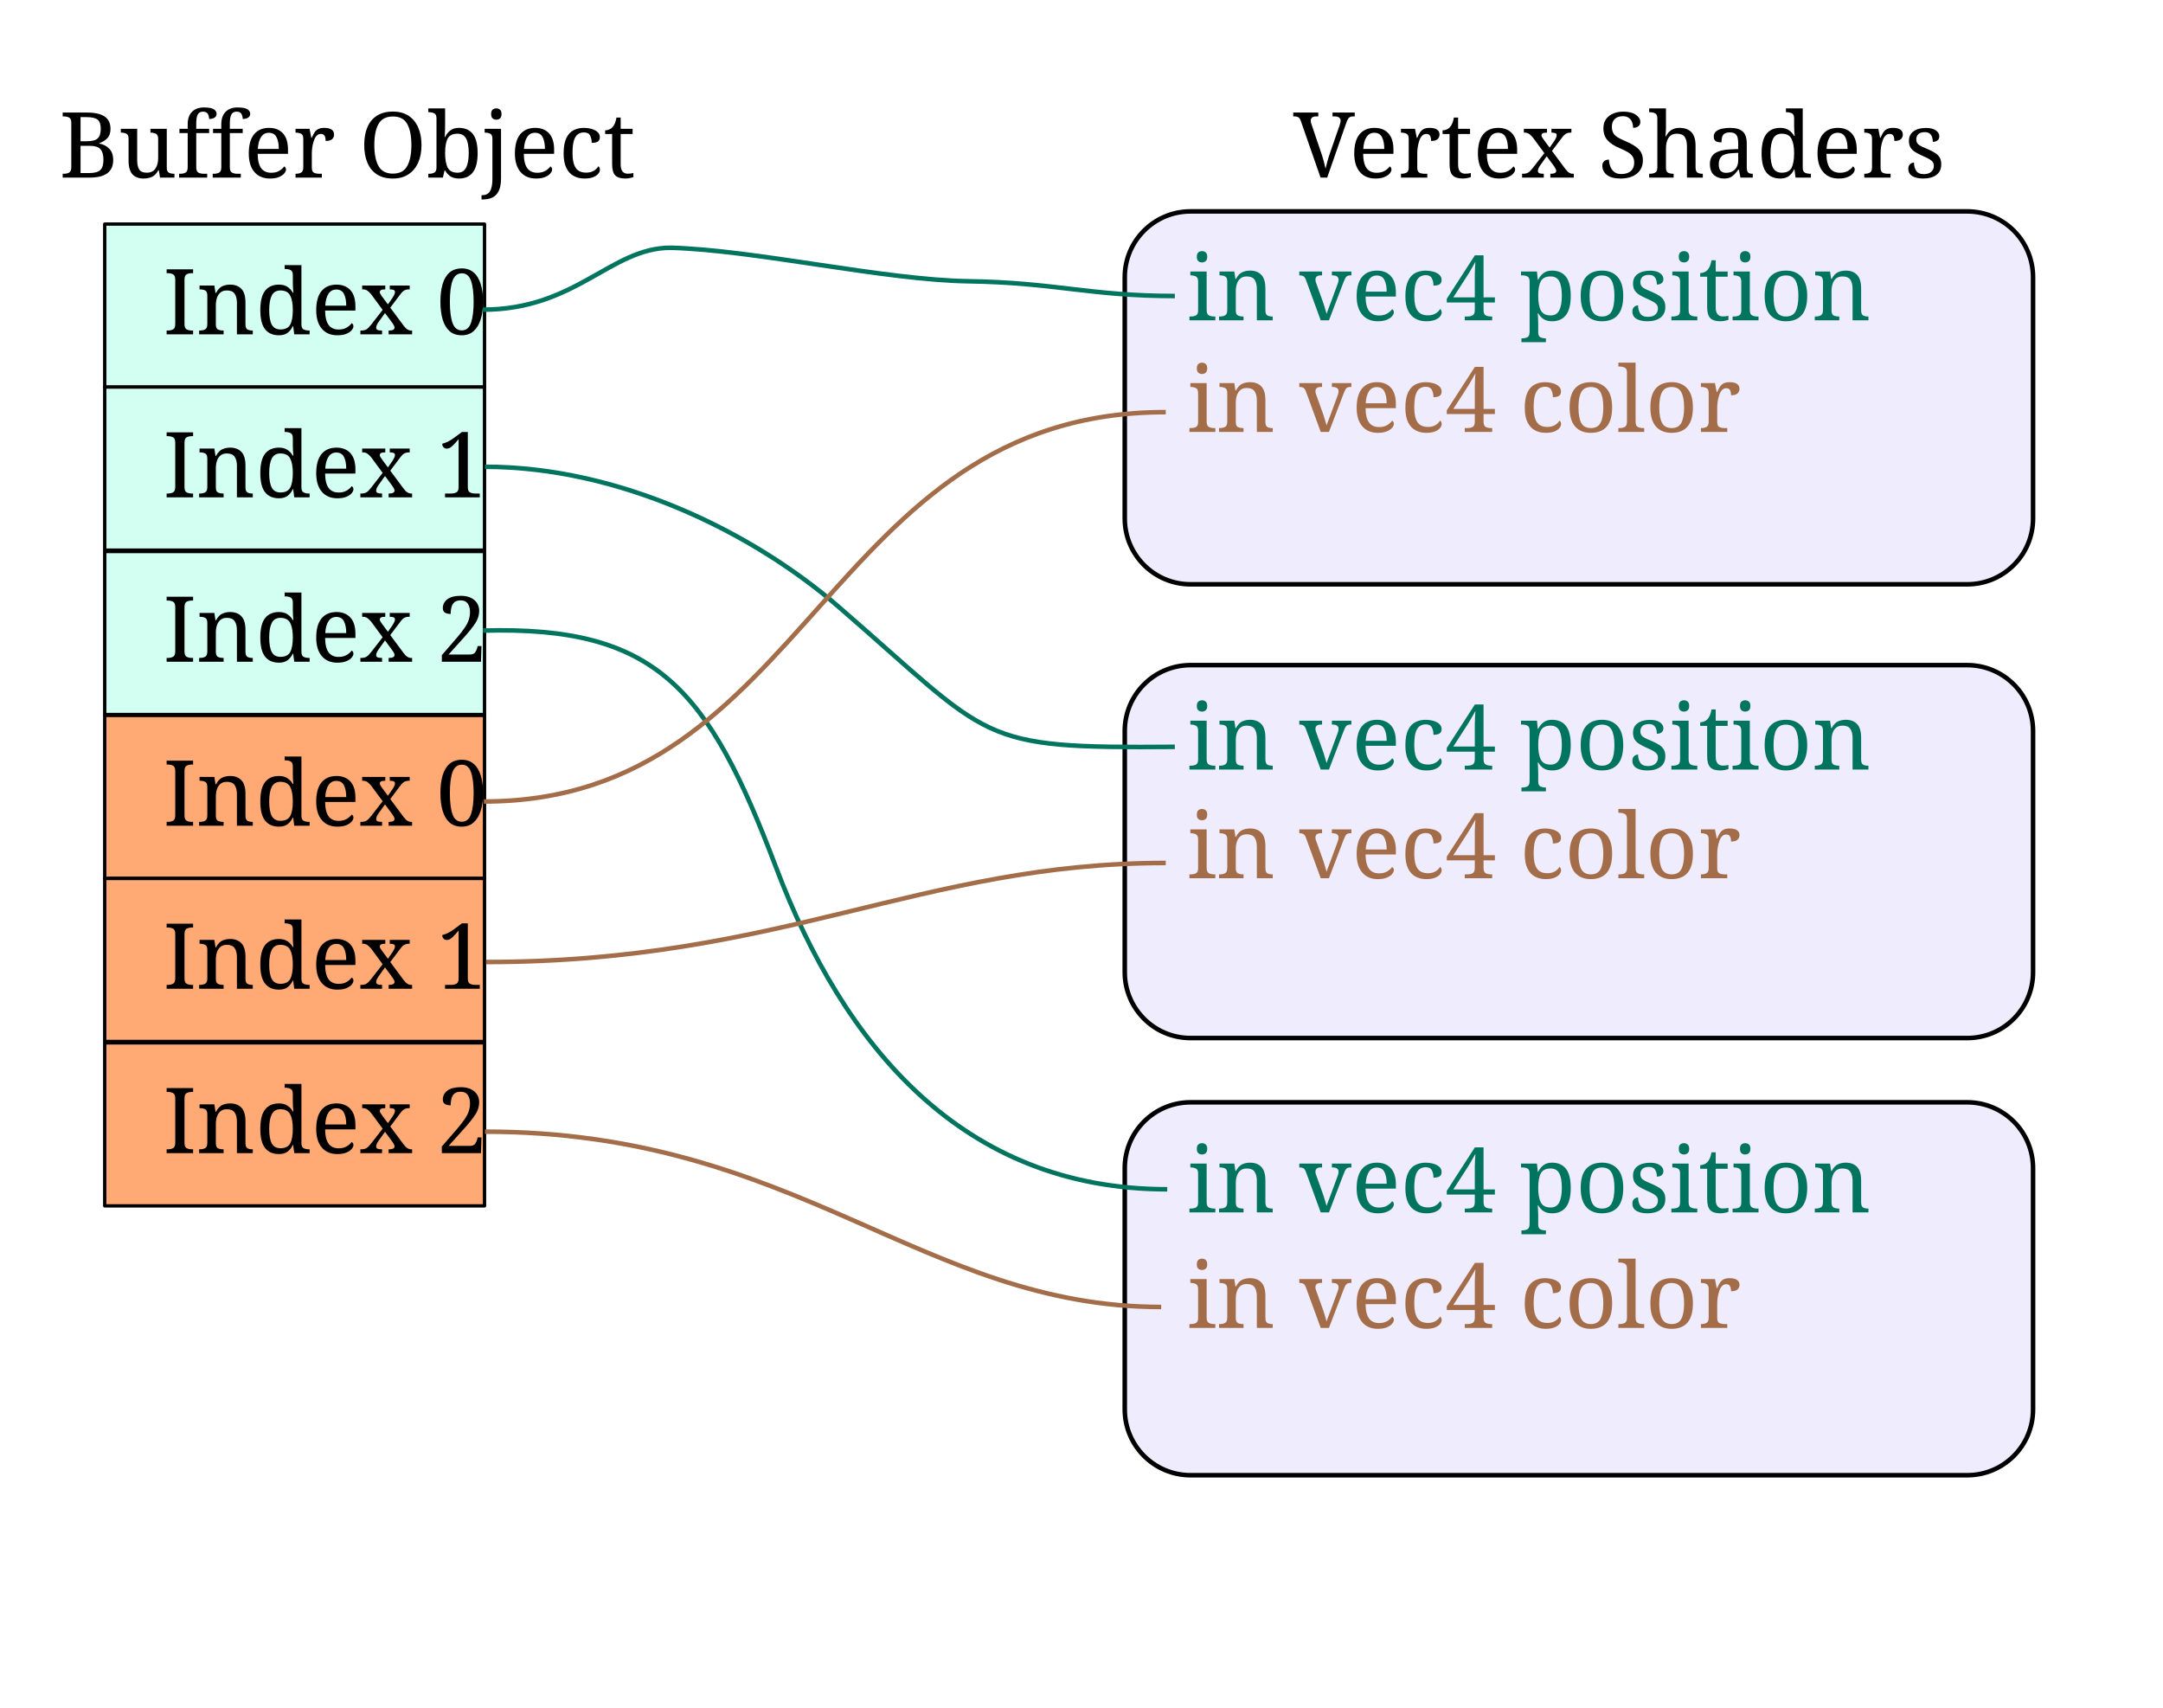
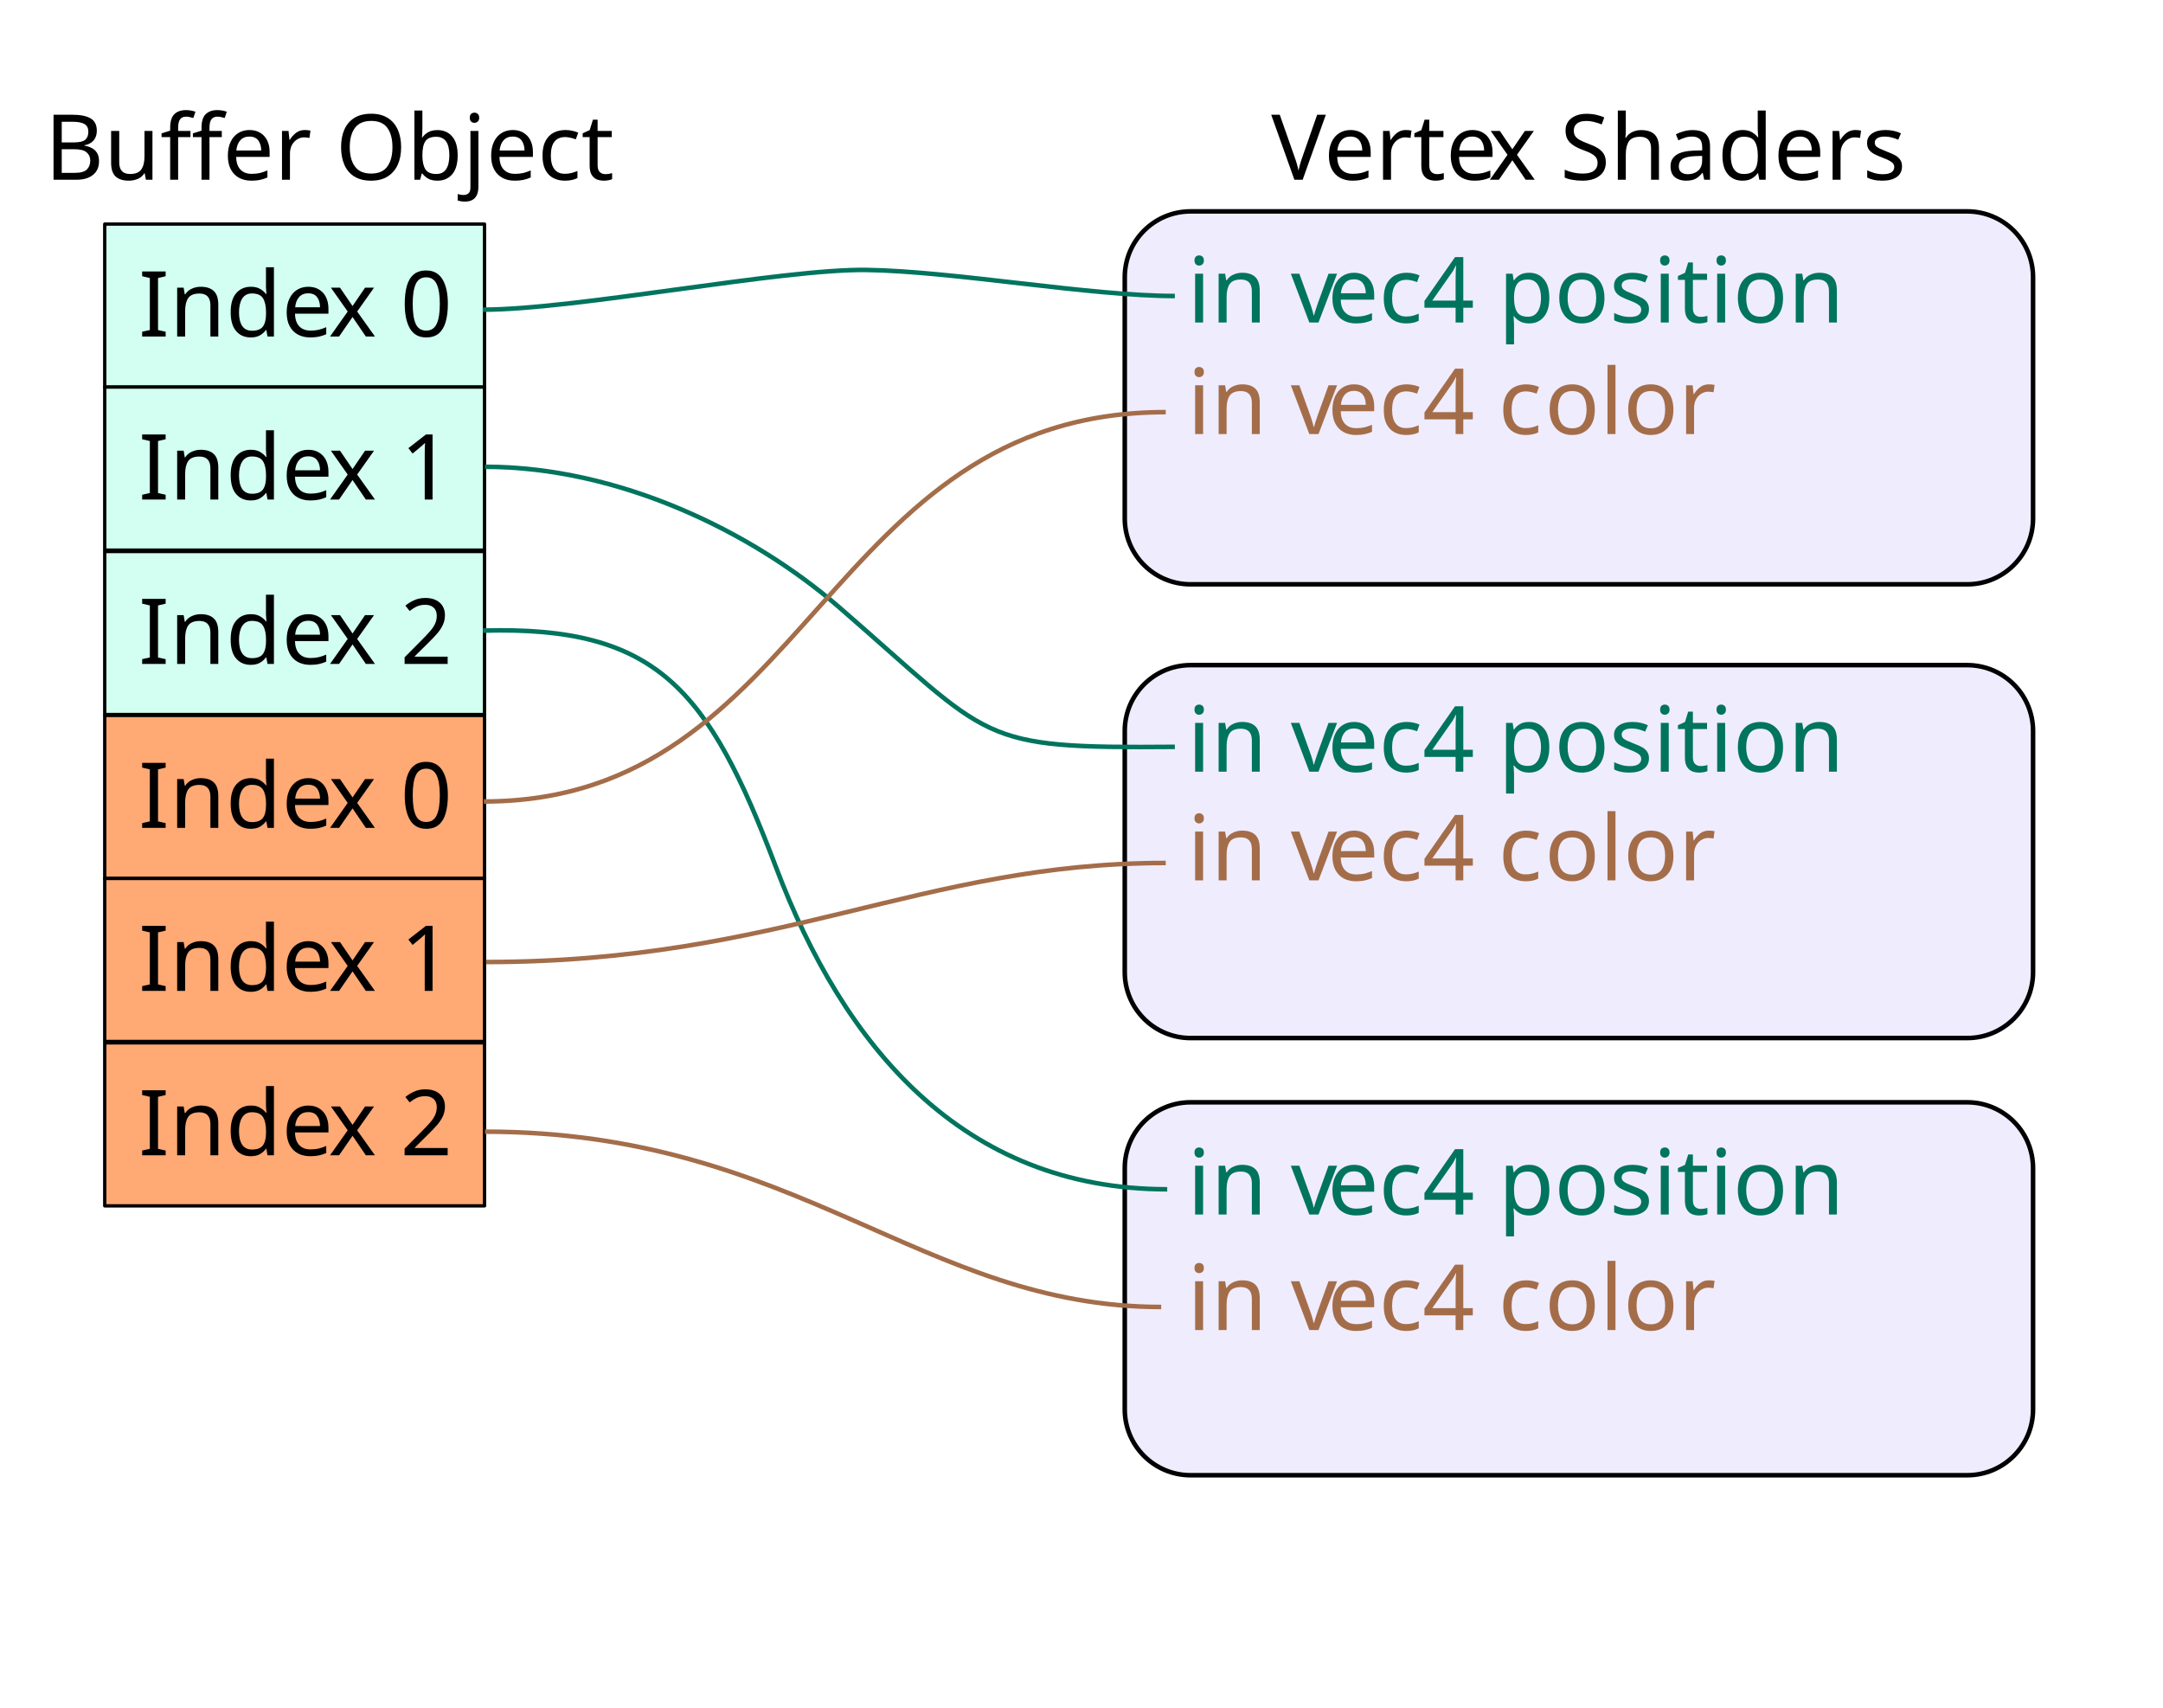
- <svg xmlns="http://www.w3.org/2000/svg" xmlns:xlink="http://www.w3.org/1999/xlink" version="1.2" width="475" height="375" id="svg2" style="fill:none;stroke:none">
-   <defs id="defs34" />
+ <svg xmlns="http://www.w3.org/2000/svg" width="100%" height="100%" viewBox="0 0 475 375" version="1.1" xml:space="preserve" style="fill-rule:evenodd;clip-rule:evenodd;stroke-linejoin:round;stroke-miterlimit:10;">
  <g id="layer1">
-     <path d="m 247,60.87 0,0 c 0,-7.981 6.47,-14.45 14.45,-14.45 l 170.564,0 c 3.832,0 7.508,1.522 10.218,4.232 2.71,2.71 4.232,6.385 4.232,10.218 l 0,52.989 c 0,7.981 -6.47,14.45 -14.45,14.45 l -170.564,0 C 253.47,128.31 247,121.84 247,113.859 z" id="path4" style="fill:#efecfd;fill-opacity:1;stroke:#000000;stroke-width:1;stroke-linecap:butt;stroke-linejoin:round;stroke-miterlimit:10;stroke-dasharray:none" />
-     <path d="m 247,160.505 0,0 c 0,-7.981 6.47,-14.45 14.45,-14.45 l 170.564,0 c 3.832,0 7.508,1.522 10.218,4.232 2.71,2.71 4.232,6.385 4.232,10.218 l 0,52.989 c 0,7.981 -6.47,14.45 -14.45,14.45 l -170.564,0 C 253.47,227.945 247,221.475 247,213.495 z" id="path4-4" style="fill:#efecfd;fill-opacity:1;stroke:#000000;stroke-width:1;stroke-linecap:butt;stroke-linejoin:round;stroke-miterlimit:10;stroke-dasharray:none" />
-     <path d="m 247,256.505 0,0 c 0,-7.981 6.47,-14.45 14.45,-14.45 l 170.564,0 c 3.832,0 7.508,1.522 10.218,4.232 2.71,2.71 4.232,6.385 4.232,10.218 l 0,52.989 c 0,7.981 -6.47,14.45 -14.45,14.45 l -170.564,0 C 253.47,323.945 247,317.475 247,309.495 z" id="path4-2" style="fill:#efecfd;fill-opacity:1;stroke:#000000;stroke-width:1;stroke-linecap:butt;stroke-linejoin:round;stroke-miterlimit:10;stroke-dasharray:none" />
-     <path d="m 23,49.205 83.402,0 0,35.795 L 23,85 z" id="path16" style="fill:#d2fff1;fill-opacity:1;stroke:#000000;stroke-width:0.732;stroke-linecap:butt;stroke-linejoin:round;stroke-miterlimit:10;stroke-dasharray:none" />
-     <path d="m 23,85 83.402,0 0,35.795 -83.402,0 z" id="path16-0" style="fill:#d2fff1;fill-opacity:1;stroke:#000000;stroke-width:0.732;stroke-linecap:butt;stroke-linejoin:round;stroke-miterlimit:10;stroke-dasharray:none" />
-     <path d="m 23,121.102 83.402,0 0,35.795 -83.402,0 z" id="path16-0-1" style="fill:#d2fff1;fill-opacity:1;stroke:#000000;stroke-width:0.732;stroke-linecap:butt;stroke-linejoin:round;stroke-miterlimit:10;stroke-dasharray:none" />
-     <path d="m 23,157.105 83.402,0 0,35.795 -83.402,0 z" id="path16-1" style="fill:#ffa975;fill-opacity:1;stroke:#000000;stroke-width:0.732;stroke-linecap:butt;stroke-linejoin:round;stroke-miterlimit:10;stroke-dasharray:none" />
-     <path d="m 23,192.9 83.402,0 0,35.795 -83.402,0 z" id="path16-0-7" style="fill:#ffa975;fill-opacity:1;stroke:#000000;stroke-width:0.732;stroke-linecap:butt;stroke-linejoin:round;stroke-miterlimit:10;stroke-dasharray:none" />
-     <path d="m 23,229.002 83.402,0 0,35.795 -83.402,0 z" id="path16-0-1-4" style="fill:#ffa975;fill-opacity:1;stroke:#000000;stroke-width:0.732;stroke-linecap:butt;stroke-linejoin:round;stroke-miterlimit:10;stroke-dasharray:none" />
+     <path id="path4" d="M247,60.87C247,52.89 253.47,46.42 261.45,46.42L432.014,46.42C435.847,46.42 439.522,47.942 442.232,50.652C444.942,53.362 446.465,57.038 446.465,60.87L446.465,113.859C446.465,121.84 439.995,128.31 432.014,128.31L261.45,128.31C253.47,128.31 247,121.84 247,113.859L247,60.87Z" style="fill:rgb(239,236,253);fill-rule:nonzero;stroke:black;stroke-width:1px;" />
+     <path id="path4-4" d="M247,160.505C247,152.525 253.47,146.055 261.45,146.055L432.014,146.055C435.847,146.055 439.522,147.578 442.232,150.287C444.942,152.997 446.465,156.673 446.465,160.505L446.465,213.495C446.465,221.475 439.995,227.945 432.014,227.945L261.45,227.945C253.47,227.945 247,221.475 247,213.495L247,160.505Z" style="fill:rgb(239,236,253);fill-rule:nonzero;stroke:black;stroke-width:1px;" />
+     <path id="path4-2" d="M247,256.505C247,248.525 253.47,242.055 261.45,242.055L432.014,242.055C435.847,242.055 439.522,243.578 442.232,246.287C444.942,248.997 446.465,252.673 446.465,256.505L446.465,309.495C446.465,317.475 439.995,323.945 432.014,323.945L261.45,323.945C253.47,323.945 247,317.475 247,309.495L247,256.505Z" style="fill:rgb(239,236,253);fill-rule:nonzero;stroke:black;stroke-width:1px;" />
+     <rect id="path16" x="23" y="49.205" width="83.402" height="35.795" style="fill:rgb(210,255,241);fill-rule:nonzero;stroke:black;stroke-width:0.73px;" />
+     <rect id="path16-0" x="23" y="85" width="83.402" height="35.795" style="fill:rgb(210,255,241);fill-rule:nonzero;stroke:black;stroke-width:0.73px;" />
+     <rect id="path16-0-1" x="23" y="121.102" width="83.402" height="35.795" style="fill:rgb(210,255,241);fill-rule:nonzero;stroke:black;stroke-width:0.73px;" />
+     <rect id="path16-1" x="23" y="157.105" width="83.402" height="35.795" style="fill:rgb(255,169,117);fill-rule:nonzero;stroke:black;stroke-width:0.73px;" />
+     <rect id="path16-0-7" x="23" y="192.9" width="83.402" height="35.795" style="fill:rgb(255,169,117);fill-rule:nonzero;stroke:black;stroke-width:0.73px;" />
+     <rect id="path16-0-1-4" x="23" y="229.002" width="83.402" height="35.795" style="fill:rgb(255,169,117);fill-rule:nonzero;stroke:black;stroke-width:0.73px;" />
  </g>
  <g id="layer2">
-     <text x="13" y="39" id="text4042" xml:space="preserve" style="font-size:20px;font-style:normal;font-variant:normal;font-weight:normal;font-stretch:normal;text-align:start;line-height:125%;writing-mode:lr-tb;text-anchor:start;fill:#000000;fill-opacity:1;stroke:none;font-family:Serif;-inkscape-font-specification:Serif">
-       <tspan x="13" y="39" id="tspan4044">
-         <tspan x="13" y="39" id="tspan4046">Buffer Object</tspan>
-       </tspan>
-     </text>
-     <text x="284" y="39" id="text4066" xml:space="preserve" style="font-size:20px;font-style:normal;font-variant:normal;font-weight:normal;font-stretch:normal;text-align:start;line-height:125%;writing-mode:lr-tb;text-anchor:start;fill:#000000;fill-opacity:1;stroke:none;font-family:Serif;-inkscape-font-specification:Serif">
-       <tspan x="284" y="39" id="tspan4068">
-         <tspan x="284" y="39" id="tspan4070">Vertex Shaders</tspan>
-       </tspan>
-     </text>
-     <text x="35.827" y="73.421" id="text4036" xml:space="preserve" style="font-size:20px;font-style:normal;font-variant:normal;font-weight:normal;font-stretch:normal;text-align:start;line-height:125%;writing-mode:lr-tb;text-anchor:start;fill:#000000;fill-opacity:1;stroke:none;font-family:Serif;-inkscape-font-specification:Serif">
-       <tspan x="35.827" y="73.421" id="tspan4038">
-         <tspan x="35.827" y="73.421" id="tspan4040">Index 0</tspan>
-       </tspan>
-     </text>
-     <text x="35.827" y="109.216" id="text4030" xml:space="preserve" style="font-size:20px;font-style:normal;font-variant:normal;font-weight:normal;font-stretch:normal;text-align:start;line-height:125%;writing-mode:lr-tb;text-anchor:start;fill:#000000;fill-opacity:1;stroke:none;font-family:Serif;-inkscape-font-specification:Serif">
-       <tspan x="35.827" y="109.216" id="tspan4032">
-         <tspan x="35.827" y="109.216" id="tspan4034">Index 1</tspan>
-       </tspan>
-     </text>
-     <text x="35.827" y="145.318" id="text4024" xml:space="preserve" style="font-size:20px;font-style:normal;font-variant:normal;font-weight:normal;font-stretch:normal;text-align:start;line-height:125%;writing-mode:lr-tb;text-anchor:start;fill:#000000;fill-opacity:1;stroke:none;font-family:Serif;-inkscape-font-specification:Serif">
-       <tspan x="35.827" y="145.318" id="tspan4026">
-         <tspan x="35.827" y="145.318" id="tspan4028">Index 2</tspan>
-       </tspan>
-     </text>
-     <text x="260.75" y="70.344" id="text4060" xml:space="preserve" style="font-size:20px;font-style:normal;font-variant:normal;font-weight:normal;font-stretch:normal;text-align:start;line-height:125%;writing-mode:lr-tb;text-anchor:start;fill:#00745e;fill-opacity:1;stroke:none;font-family:Serif;-inkscape-font-specification:Serif">
-       <tspan x="260.75" y="70.344" id="tspan4062">
-         <tspan x="260.75" y="70.344" id="tspan4064" style="fill:#00745e;fill-opacity:1">in vec4 position</tspan>
-       </tspan>
-     </text>
-     <text x="260.75" y="168.98" id="text4054" xml:space="preserve" style="font-size:20px;font-style:normal;font-variant:normal;font-weight:normal;font-stretch:normal;text-align:start;line-height:125%;writing-mode:lr-tb;text-anchor:start;fill:#00745e;fill-opacity:1;stroke:none;font-family:Serif;-inkscape-font-specification:Serif">
-       <tspan x="260.75" y="168.98" id="tspan4056">
-         <tspan x="260.75" y="168.98" id="tspan4058" style="fill:#00745e;fill-opacity:1">in vec4 position</tspan>
-       </tspan>
-     </text>
-     <text x="260.75" y="266.23" id="text4048" xml:space="preserve" style="font-size:20px;font-style:normal;font-variant:normal;font-weight:normal;font-stretch:normal;text-align:start;line-height:125%;writing-mode:lr-tb;text-anchor:start;fill:#00745e;fill-opacity:1;stroke:none;font-family:Serif;-inkscape-font-specification:Serif">
-       <tspan x="260.75" y="266.23" id="tspan4050">
-         <tspan x="260.75" y="266.23" id="tspan4052" style="fill:#00745e;fill-opacity:1">in vec4 position</tspan>
-       </tspan>
-     </text>
-     <path d="m 106,68 c 20.539,0 28.079,-13.597 41.301,-13.597 18.593,0.517 46.786,7.079 65.435,7.362 C 231.838,62.055 239.299,65 258,65" id="path3912" style="fill:none;stroke:#00745e;stroke-width:1px;stroke-linecap:butt;stroke-linejoin:miter;stroke-opacity:1" />
-     <path d="m 106.5,102.5 c 29.398,0 58.608,14.246 77.667,30.75 34.15,29.572 30.021,31.104 73.833,30.75" id="path3914" style="fill:none;stroke:#00745e;stroke-width:1px;stroke-linecap:butt;stroke-linejoin:miter;stroke-opacity:1" />
-     <path d="m 106.066,138.473 c 38.184,-1.061 49.497,12.728 64.347,51.972 14.849,39.244 40.977,70.711 85.913,70.711" id="path3916" style="fill:none;stroke:#00745e;stroke-width:1px;stroke-linecap:butt;stroke-linejoin:miter;stroke-opacity:1" />
-     <text x="35.827" y="181.321" id="text4036-0" xml:space="preserve" style="font-size:20px;font-style:normal;font-variant:normal;font-weight:normal;font-stretch:normal;text-align:start;line-height:125%;writing-mode:lr-tb;text-anchor:start;fill:#000000;fill-opacity:1;stroke:none;font-family:Serif;-inkscape-font-specification:Serif">
-       <tspan x="35.827" y="181.321" id="tspan4038-9">
-         <tspan x="35.827" y="181.321" id="tspan4040-4">Index 0</tspan>
-       </tspan>
-     </text>
-     <text x="35.827" y="217.116" id="text4030-8" xml:space="preserve" style="font-size:20px;font-style:normal;font-variant:normal;font-weight:normal;font-stretch:normal;text-align:start;line-height:125%;writing-mode:lr-tb;text-anchor:start;fill:#000000;fill-opacity:1;stroke:none;font-family:Serif;-inkscape-font-specification:Serif">
-       <tspan x="35.827" y="217.116" id="tspan4032-8">
-         <tspan x="35.827" y="217.116" id="tspan4034-2">Index 1</tspan>
-       </tspan>
-     </text>
-     <text x="35.827" y="253.218" id="text4024-4" xml:space="preserve" style="font-size:20px;font-style:normal;font-variant:normal;font-weight:normal;font-stretch:normal;text-align:start;line-height:125%;writing-mode:lr-tb;text-anchor:start;fill:#000000;fill-opacity:1;stroke:none;font-family:Serif;-inkscape-font-specification:Serif">
-       <tspan x="35.827" y="253.218" id="tspan4026-5">
-         <tspan x="35.827" y="253.218" id="tspan4028-5">Index 2</tspan>
-       </tspan>
-     </text>
-     <text x="260.75" y="291.594" id="text3042" xml:space="preserve" style="font-size:20px;font-style:normal;font-variant:normal;font-weight:normal;font-stretch:normal;text-align:start;line-height:125%;letter-spacing:0px;word-spacing:0px;writing-mode:lr-tb;text-anchor:start;fill:#a46d4a;fill-opacity:1;stroke:none;font-family:Serif;-inkscape-font-specification:Serif">
-       <tspan x="260.75" y="291.594" id="tspan3044">
-         <tspan x="260.75" y="291.594" id="tspan3046">in vec4 color</tspan>
-       </tspan>
-     </text>
-     <use transform="translate(0,-98.75)" id="use3812" x="0" y="0" width="475" height="375" xlink:href="#text3042" />
-     <use transform="translate(0,-196.75)" id="use3812" x="0" y="0" width="475" height="375" xlink:href="#text3042" />
-     <path d="M 106.25,176 C 178,176 181,90.5 256,90.5" id="path3814" style="fill:none;stroke:#a46d4a;stroke-width:1px;stroke-linecap:butt;stroke-linejoin:miter;stroke-opacity:1" />
-     <path d="m 106.75,211.25 c 65,0 95.5,-21.75 149.25,-21.75" id="path3816" style="fill:none;stroke:#a46d4a;stroke-width:1px;stroke-linecap:butt;stroke-linejoin:miter;stroke-opacity:1" />
-     <path d="m 106.5,248.5 c 68.75,0 96,38.5 148.5,38.5" id="path3818" style="fill:none;stroke:#a46d4a;stroke-width:1px;stroke-linecap:butt;stroke-linejoin:miter;stroke-opacity:1" />
+     <g transform="matrix(1,0,0,1,9.51857,39)">
+       <text x="0.305px" y="0.474px" style="font-family:'IBMPlexSans-Regular', 'IBM Plex Sans', sans-serif;font-size:20px;">Buffer Object</text>
+     </g>
+     <g transform="matrix(1,0,0,1,247.694,39)">
+       <text x="31.465px" y="0.474px" style="font-family:'IBMPlexSans-Regular', 'IBM Plex Sans', sans-serif;font-size:20px;">V<tspan x="43.045px " y="0.474px ">e</tspan>rte<tspan x="79.125px " y="0.474px ">x</tspan> Shaders</text>
+     </g>
+     <g transform="matrix(1,0,0,1,23,73.4205)">
+       <text x="7.421px" y="0.474px" style="font-family:'IBMPlexSans-Regular', 'IBM Plex Sans', sans-serif;font-size:20px;">Inde<tspan x="49.121px " y="0.474px ">x</tspan> 0</text>
+     </g>
+     <g transform="matrix(1,0,0,1,23,109.216)">
+       <text x="7.421px" y="0.474px" style="font-family:'IBMPlexSans-Regular', 'IBM Plex Sans', sans-serif;font-size:20px;">Inde<tspan x="49.121px " y="0.474px ">x</tspan> 1</text>
+     </g>
+     <g transform="matrix(1,0,0,1,23,145.318)">
+       <text x="7.421px" y="0.474px" style="font-family:'IBMPlexSans-Regular', 'IBM Plex Sans', sans-serif;font-size:20px;">Inde<tspan x="49.121px " y="0.474px ">x</tspan> 2</text>
+     </g>
+     <g transform="matrix(1,0,0,1,260.75,70.3444)">
+       <text x="0px" y="0.474px" style="font-family:'IBMPlexSans-Regular', 'IBM Plex Sans', sans-serif;font-size:20px;fill:rgb(0,116,94);">in v<tspan x="30.76px " y="0.474px ">e</tspan>c4 position</text>
+     </g>
+     <g transform="matrix(1,0,0,1,260.75,168.98)">
+       <text x="0px" y="0.474px" style="font-family:'IBMPlexSans-Regular', 'IBM Plex Sans', sans-serif;font-size:20px;fill:rgb(0,116,94);">in v<tspan x="30.76px " y="0.474px ">e</tspan>c4 position</text>
+     </g>
+     <g transform="matrix(1,0,0,1,260.75,266.23)">
+       <text x="0px" y="0.474px" style="font-family:'IBMPlexSans-Regular', 'IBM Plex Sans', sans-serif;font-size:20px;fill:rgb(0,116,94);">in v<tspan x="30.76px " y="0.474px ">e</tspan>c4 position</text>
+     </g>
+     <path id="path3912" d="M106,68C126.539,68 171.706,58.995 190.355,59.278C209.458,59.568 239.299,65 258,65" style="fill:none;fill-rule:nonzero;stroke:rgb(0,116,94);stroke-width:1px;stroke-linejoin:miter;stroke-miterlimit:4;" />
+     <path id="path3914" d="M106.5,102.5C135.898,102.5 165.108,116.746 184.167,133.25C218.317,162.822 214.187,164.354 258,164" style="fill:none;fill-rule:nonzero;stroke:rgb(0,116,94);stroke-width:1px;stroke-linejoin:miter;stroke-miterlimit:4;" />
+     <path id="path3916" d="M106.066,138.473C144.25,137.412 155.563,151.201 170.413,190.445C185.262,229.69 211.39,261.156 256.326,261.156" style="fill:none;fill-rule:nonzero;stroke:rgb(0,116,94);stroke-width:1px;stroke-linejoin:miter;stroke-miterlimit:4;" />
+     <g transform="matrix(1,0,0,1,23,181.321)">
+       <text x="7.421px" y="0.474px" style="font-family:'IBMPlexSans-Regular', 'IBM Plex Sans', sans-serif;font-size:20px;">Inde<tspan x="49.121px " y="0.474px ">x</tspan> 0</text>
+     </g>
+     <g transform="matrix(1,0,0,1,23,217.116)">
+       <text x="7.421px" y="0.474px" style="font-family:'IBMPlexSans-Regular', 'IBM Plex Sans', sans-serif;font-size:20px;">Inde<tspan x="49.121px " y="0.474px ">x</tspan> 1</text>
+     </g>
+     <g transform="matrix(1,0,0,1,23,253.218)">
+       <text x="7.421px" y="0.474px" style="font-family:'IBMPlexSans-Regular', 'IBM Plex Sans', sans-serif;font-size:20px;">Inde<tspan x="49.121px " y="0.474px ">x</tspan> 2</text>
+     </g>
+     <g transform="matrix(1,0,0,1,260.75,291.594)">
+       <text x="0px" y="0.474px" style="font-family:'IBMPlexSans-Regular', 'IBM Plex Sans', sans-serif;font-size:20px;fill:rgb(164,109,74);">in v<tspan x="30.76px " y="0.474px ">e</tspan>c4 c<tspan x="78.46px " y="0.474px ">o</tspan>lor</text>
+     </g>
+     <g transform="matrix(1,0,0,1,260.75,192.844)">
+       <text x="0px" y="0.474px" style="font-family:'IBMPlexSans-Regular', 'IBM Plex Sans', sans-serif;font-size:20px;fill:rgb(164,109,74);">in v<tspan x="30.76px " y="0.474px ">e</tspan>c4 c<tspan x="78.46px " y="0.474px ">o</tspan>lor</text>
+     </g>
+     <g transform="matrix(1,0,0,1,260.75,94.8444)">
+       <text x="0px" y="0.474px" style="font-family:'IBMPlexSans-Regular', 'IBM Plex Sans', sans-serif;font-size:20px;fill:rgb(164,109,74);">in v<tspan x="30.76px " y="0.474px ">e</tspan>c4 c<tspan x="78.46px " y="0.474px ">o</tspan>lor</text>
+     </g>
+     <path id="path3814" d="M106.25,176C178,176 181,90.5 256,90.5" style="fill:none;fill-rule:nonzero;stroke:rgb(164,109,74);stroke-width:1px;stroke-linejoin:miter;stroke-miterlimit:4;" />
+     <path id="path3816" d="M106.75,211.25C171.75,211.25 202.25,189.5 256,189.5" style="fill:none;fill-rule:nonzero;stroke:rgb(164,109,74);stroke-width:1px;stroke-linejoin:miter;stroke-miterlimit:4;" />
+     <path id="path3818" d="M106.5,248.5C175.25,248.5 202.5,287 255,287" style="fill:none;fill-rule:nonzero;stroke:rgb(164,109,74);stroke-width:1px;stroke-linejoin:miter;stroke-miterlimit:4;" />
  </g>
</svg>
